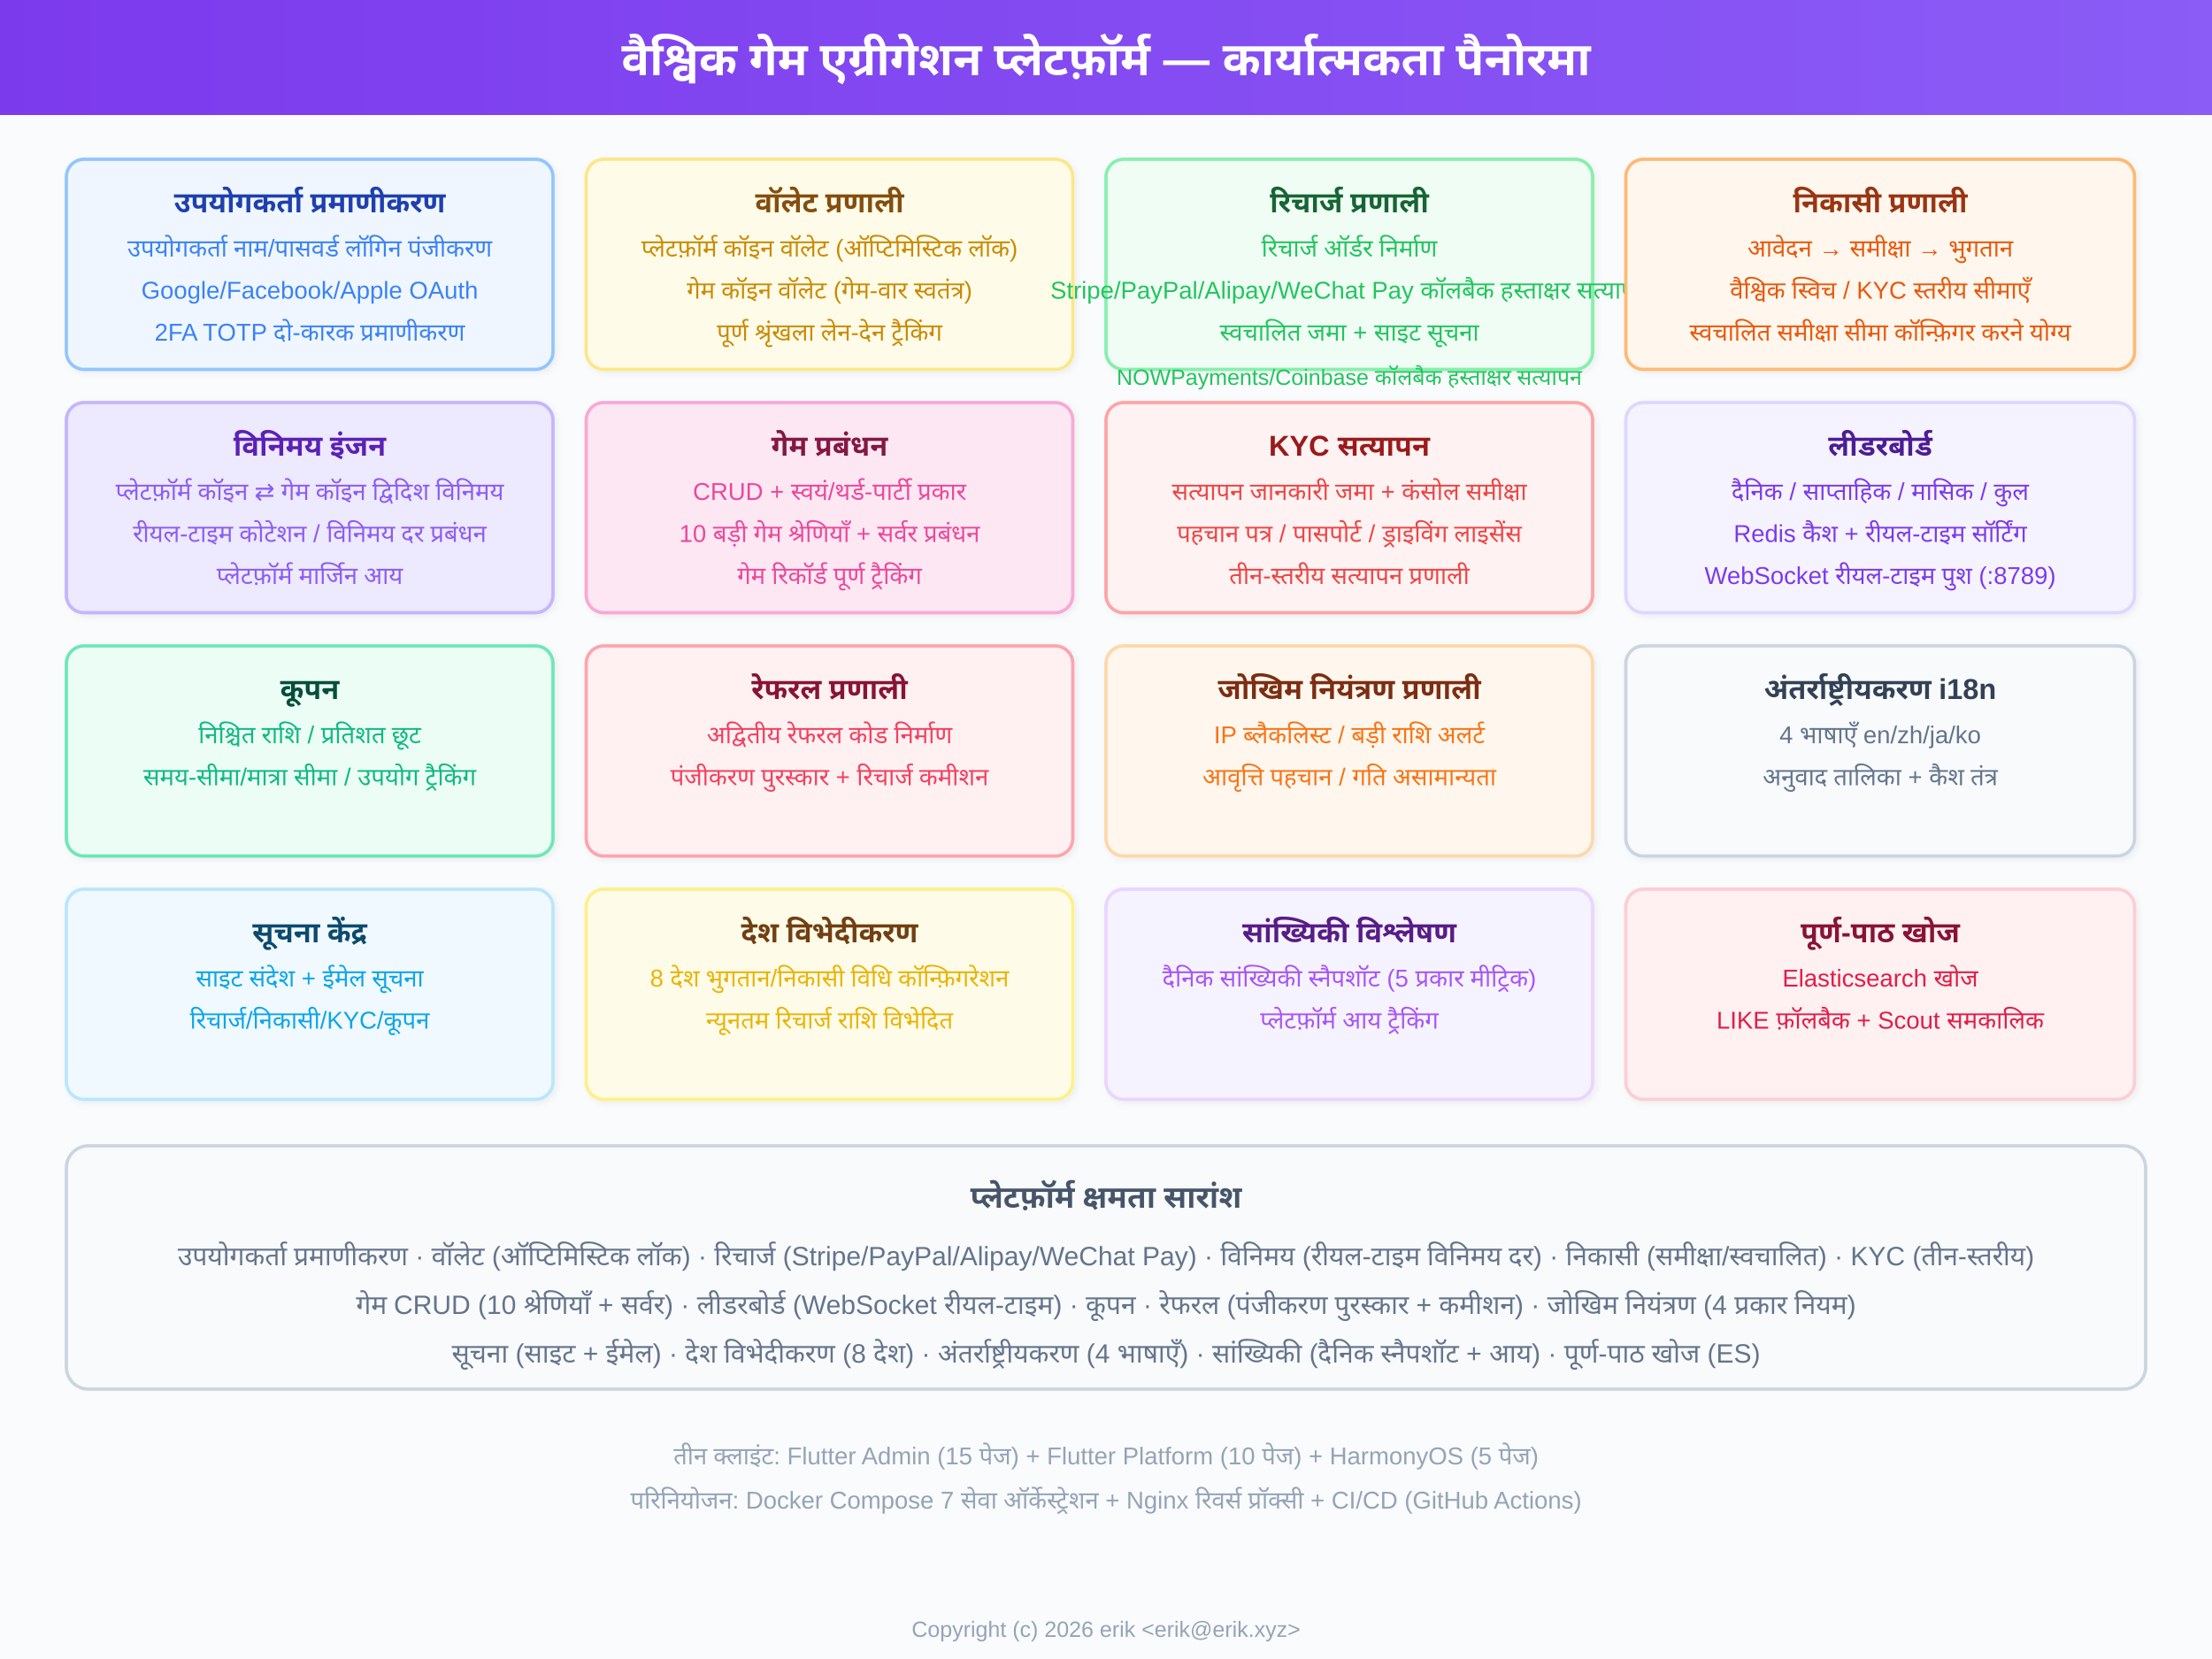
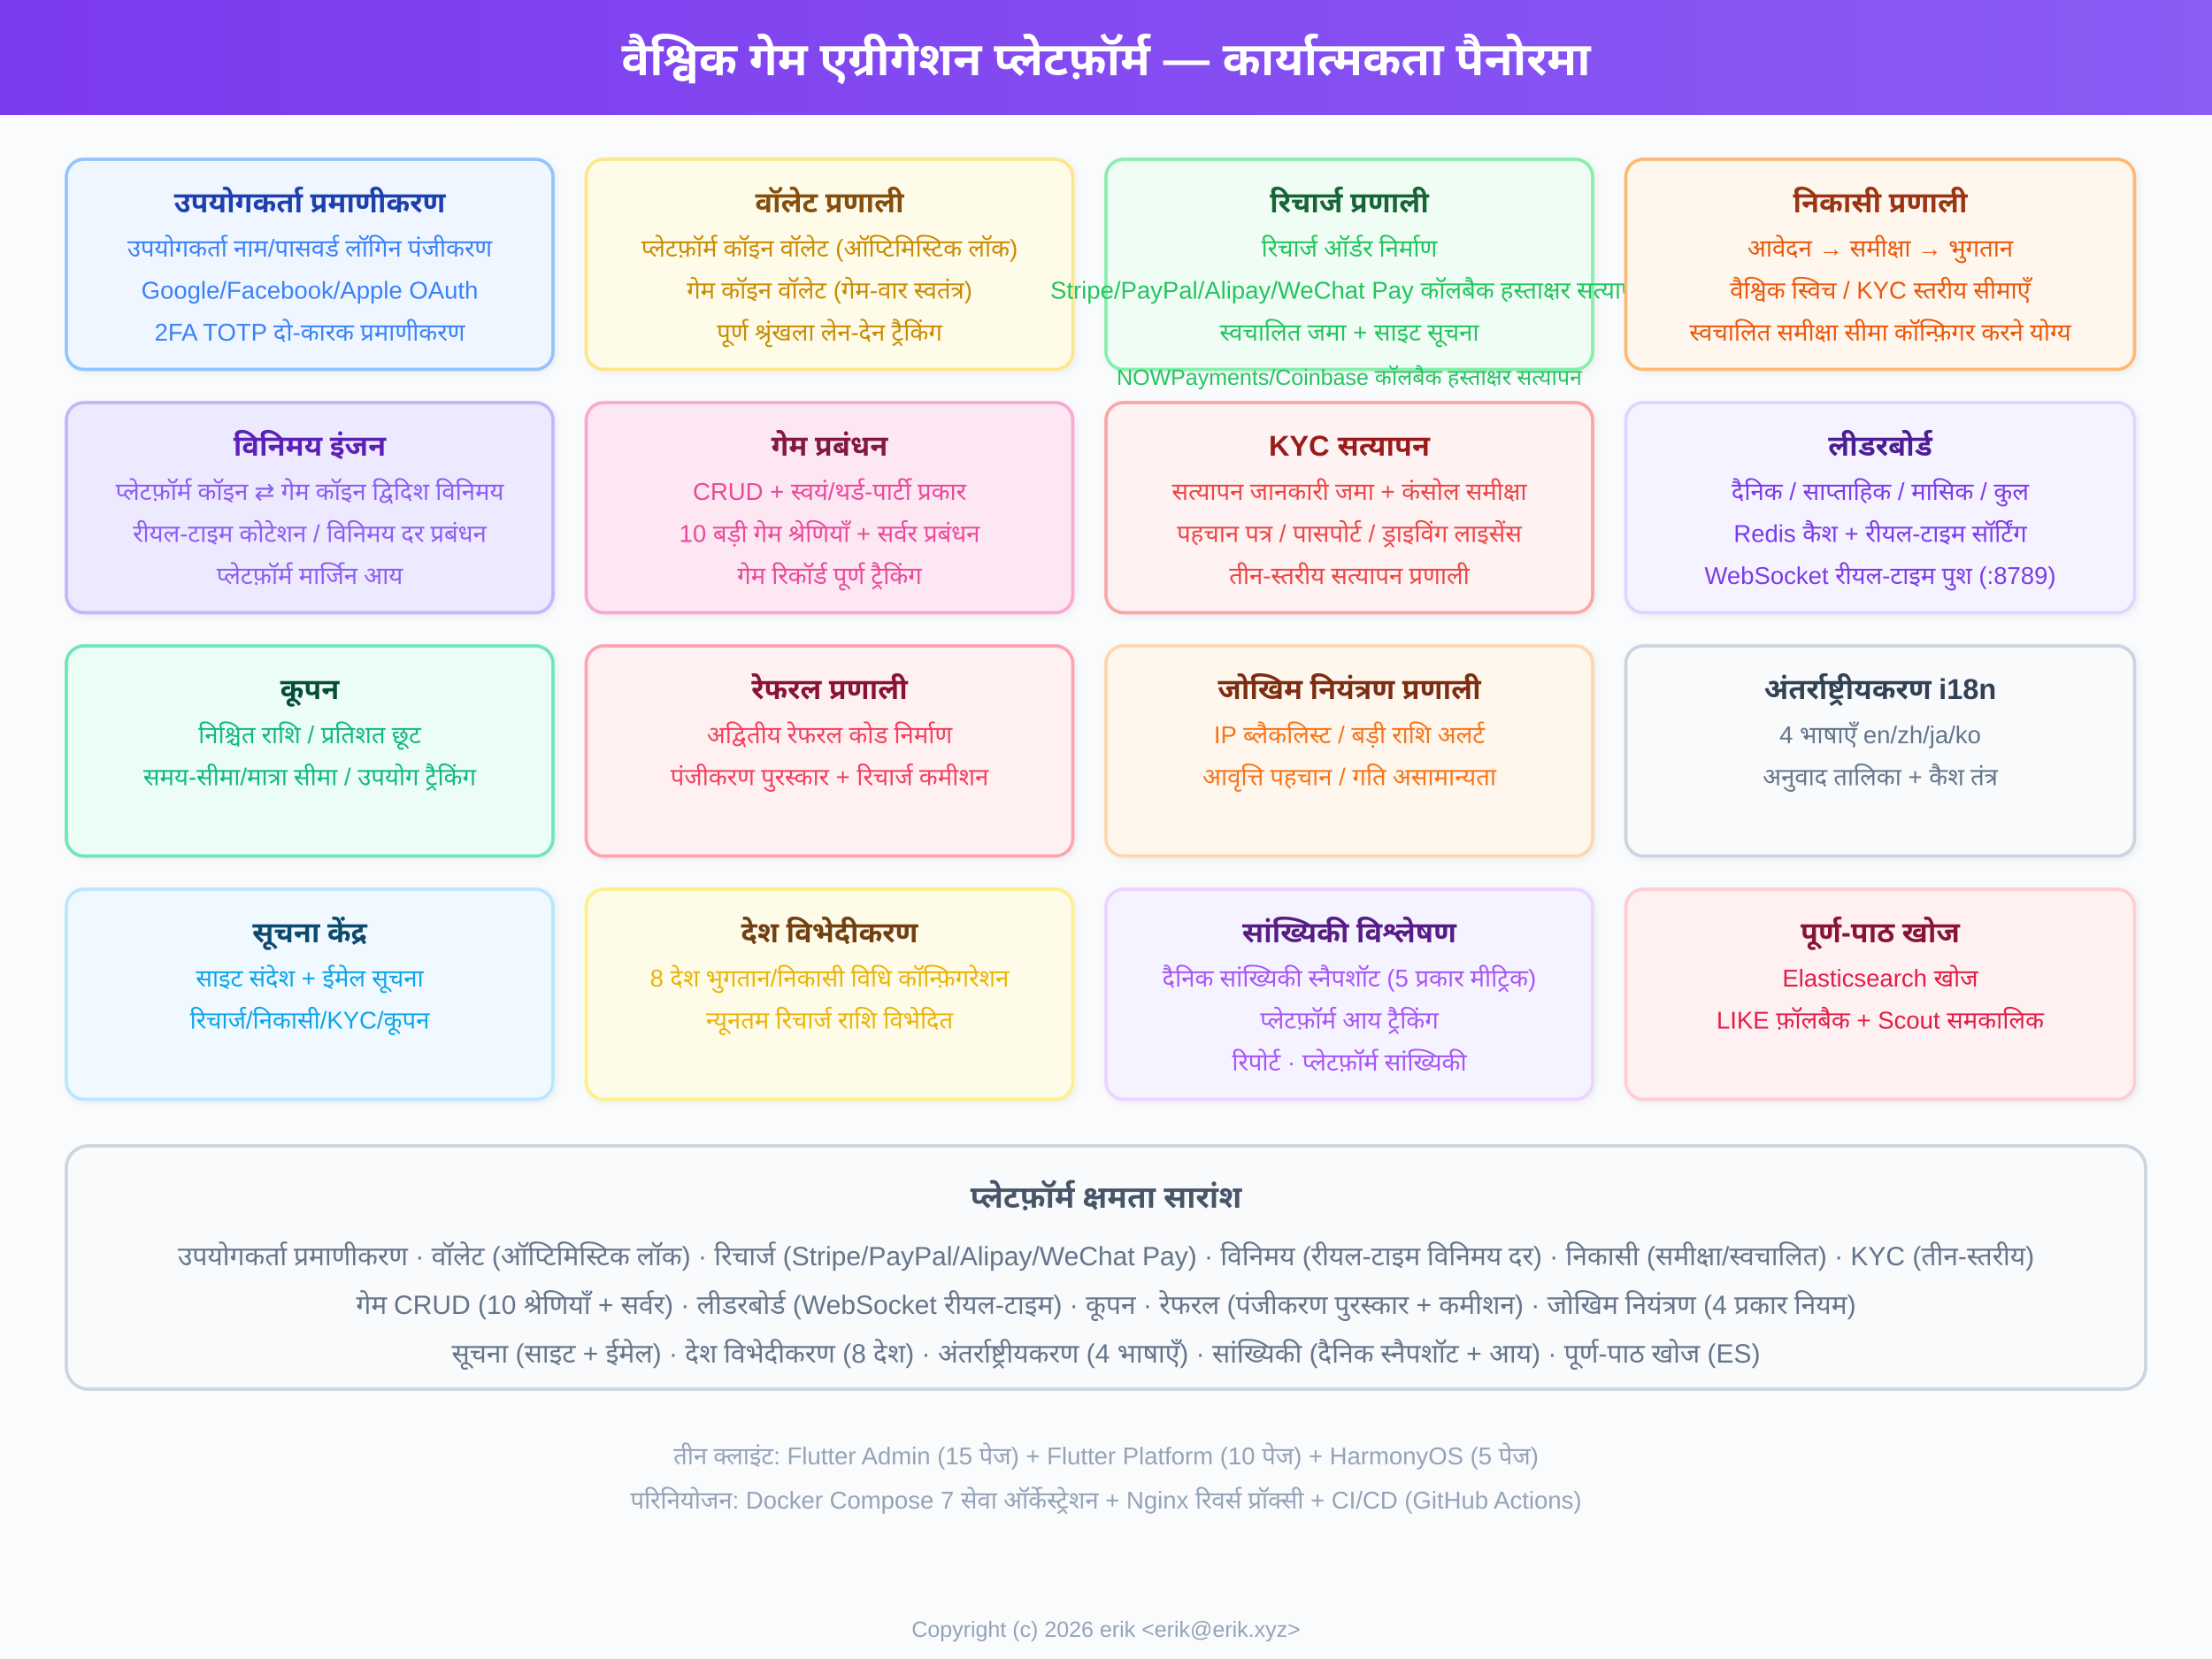
<svg xmlns="http://www.w3.org/2000/svg" viewBox="0 0 1000 750" font-family="Arial, 'Noto Sans SC', 'Noto Sans Devanagari', sans-serif">
  <defs>
    <linearGradient id="hd" x1="0" y1="0" x2="1" y2="0">
      <stop offset="0%" stop-color="#7c3aed" />
      <stop offset="100%" stop-color="#8b5cf6" />
    </linearGradient>
    <filter id="sh">
      <feDropShadow dx="1" dy="1" stdDeviation="1.5" flood-opacity=".06" />
    </filter>
  </defs>
  <rect width="1000" height="750" fill="#fafbfc" />
  <rect x="0" y="0" width="1000" height="52" fill="url(#hd)" />
  <text x="500" y="34" text-anchor="middle" fill="#fff" font-size="21" font-weight="bold">वैश्विक गेम एग्रीगेशन प्लेटफ़ॉर्म — कार्यात्मकता पैनोरमा</text>
  <rect x="30" y="72" width="220" height="95" rx="8" fill="#eff6ff" stroke="#93c5fd" stroke-width="1.5" filter="url(#sh)" />
  <text x="140" y="96" text-anchor="middle" fill="#1e40af" font-size="13" font-weight="bold">उपयोगकर्ता प्रमाणीकरण</text>
  <text x="140" y="116" text-anchor="middle" fill="#3b82f6" font-size="11">उपयोगकर्ता नाम/पासवर्ड लॉगिन पंजीकरण</text>
  <text x="140" y="135" text-anchor="middle" fill="#3b82f6" font-size="11">Google/Facebook/Apple OAuth</text>
  <text x="140" y="154" text-anchor="middle" fill="#3b82f6" font-size="11">2FA TOTP दो-कारक प्रमाणीकरण</text>
  <rect x="265" y="72" width="220" height="95" rx="8" fill="#fefce8" stroke="#fde68a" stroke-width="1.5" filter="url(#sh)" />
  <text x="375" y="96" text-anchor="middle" fill="#854d0e" font-size="13" font-weight="bold">वॉलेट प्रणाली</text>
  <text x="375" y="116" text-anchor="middle" fill="#ca8a04" font-size="11">प्लेटफ़ॉर्म कॉइन वॉलेट (ऑप्टिमिस्टिक लॉक)</text>
  <text x="375" y="135" text-anchor="middle" fill="#ca8a04" font-size="11">गेम कॉइन वॉलेट (गेम-वार स्वतंत्र)</text>
  <text x="375" y="154" text-anchor="middle" fill="#ca8a04" font-size="11">पूर्ण श्रृंखला लेन-देन ट्रैकिंग</text>
  <rect x="500" y="72" width="220" height="95" rx="8" fill="#f0fdf4" stroke="#86efac" stroke-width="1.5" filter="url(#sh)" />
  <text x="610" y="96" text-anchor="middle" fill="#166534" font-size="13" font-weight="bold">रिचार्ज प्रणाली</text>
  <text x="610" y="116" text-anchor="middle" fill="#22c55e" font-size="11">रिचार्ज ऑर्डर निर्माण</text>
  <text x="610" y="135" text-anchor="middle" fill="#22c55e" font-size="11">Stripe/PayPal/Alipay/WeChat Pay कॉलबैक हस्ताक्षर सत्यापन</text>
  <text x="610" y="174" text-anchor="middle" fill="#22c55e" font-size="10">NOWPayments/Coinbase कॉलबैक हस्ताक्षर सत्यापन</text>
  <text x="610" y="154" text-anchor="middle" fill="#22c55e" font-size="11">स्वचालित जमा + साइट सूचना</text>
  <rect x="735" y="72" width="230" height="95" rx="8" fill="#fff7ed" stroke="#fdba74" stroke-width="1.5" filter="url(#sh)" />
  <text x="850" y="96" text-anchor="middle" fill="#9a3412" font-size="13" font-weight="bold">निकासी प्रणाली</text>
  <text x="850" y="116" text-anchor="middle" fill="#ea580c" font-size="11">आवेदन → समीक्षा → भुगतान</text>
  <text x="850" y="135" text-anchor="middle" fill="#ea580c" font-size="11">वैश्विक स्विच / KYC स्तरीय सीमाएँ</text>
  <text x="850" y="154" text-anchor="middle" fill="#ea580c" font-size="11">स्वचालित समीक्षा सीमा कॉन्फ़िगर करने योग्य</text>
  <rect x="30" y="182" width="220" height="95" rx="8" fill="#ede9fe" stroke="#c4b5fd" stroke-width="1.5" filter="url(#sh)" />
  <text x="140" y="206" text-anchor="middle" fill="#5b21b6" font-size="13" font-weight="bold">विनिमय इंजन</text>
  <text x="140" y="226" text-anchor="middle" fill="#8b5cf6" font-size="11">प्लेटफ़ॉर्म कॉइन ⇄ गेम कॉइन द्विदिश विनिमय</text>
  <text x="140" y="245" text-anchor="middle" fill="#8b5cf6" font-size="11">रीयल-टाइम कोटेशन / विनिमय दर प्रबंधन</text>
  <text x="140" y="264" text-anchor="middle" fill="#8b5cf6" font-size="11">प्लेटफ़ॉर्म मार्जिन आय</text>
  <rect x="265" y="182" width="220" height="95" rx="8" fill="#fce7f3" stroke="#f9a8d4" stroke-width="1.5" filter="url(#sh)" />
  <text x="375" y="206" text-anchor="middle" fill="#831843" font-size="13" font-weight="bold">गेम प्रबंधन</text>
  <text x="375" y="226" text-anchor="middle" fill="#ec4899" font-size="11">CRUD + स्वयं/थर्ड-पार्टी प्रकार</text>
  <text x="375" y="245" text-anchor="middle" fill="#ec4899" font-size="11">10 बड़ी गेम श्रेणियाँ + सर्वर प्रबंधन</text>
  <text x="375" y="264" text-anchor="middle" fill="#ec4899" font-size="11">गेम रिकॉर्ड पूर्ण ट्रैकिंग</text>
  <rect x="500" y="182" width="220" height="95" rx="8" fill="#fef2f2" stroke="#fca5a5" stroke-width="1.5" filter="url(#sh)" />
  <text x="610" y="206" text-anchor="middle" fill="#991b1b" font-size="13" font-weight="bold">KYC सत्यापन</text>
  <text x="610" y="226" text-anchor="middle" fill="#ef4444" font-size="11">सत्यापन जानकारी जमा + कंसोल समीक्षा</text>
  <text x="610" y="245" text-anchor="middle" fill="#ef4444" font-size="11">पहचान पत्र / पासपोर्ट / ड्राइविंग लाइसेंस</text>
  <text x="610" y="264" text-anchor="middle" fill="#ef4444" font-size="11">तीन-स्तरीय सत्यापन प्रणाली</text>
  <rect x="735" y="182" width="230" height="95" rx="8" fill="#f5f3ff" stroke="#ddd6fe" stroke-width="1.5" filter="url(#sh)" />
  <text x="850" y="206" text-anchor="middle" fill="#4c1d95" font-size="13" font-weight="bold">लीडरबोर्ड</text>
  <text x="850" y="226" text-anchor="middle" fill="#7c3aed" font-size="11">दैनिक / साप्ताहिक / मासिक / कुल</text>
  <text x="850" y="245" text-anchor="middle" fill="#7c3aed" font-size="11">Redis कैश + रीयल-टाइम सॉर्टिंग</text>
  <text x="850" y="264" text-anchor="middle" fill="#7c3aed" font-size="11">WebSocket रीयल-टाइम पुश (:8789)</text>
  <rect x="30" y="292" width="220" height="95" rx="8" fill="#ecfdf5" stroke="#6ee7b7" stroke-width="1.5" filter="url(#sh)" />
  <text x="140" y="316" text-anchor="middle" fill="#064e3b" font-size="13" font-weight="bold">कूपन</text>
  <text x="140" y="336" text-anchor="middle" fill="#10b981" font-size="11">निश्चित राशि / प्रतिशत छूट</text>
  <text x="140" y="355" text-anchor="middle" fill="#10b981" font-size="11">समय-सीमा/मात्रा सीमा / उपयोग ट्रैकिंग</text>
  <rect x="265" y="292" width="220" height="95" rx="8" fill="#fff1f2" stroke="#fda4af" stroke-width="1.5" filter="url(#sh)" />
  <text x="375" y="316" text-anchor="middle" fill="#881337" font-size="13" font-weight="bold">रेफरल प्रणाली</text>
  <text x="375" y="336" text-anchor="middle" fill="#f43f5e" font-size="11">अद्वितीय रेफरल कोड निर्माण</text>
  <text x="375" y="355" text-anchor="middle" fill="#f43f5e" font-size="11">पंजीकरण पुरस्कार + रिचार्ज कमीशन</text>
  <rect x="500" y="292" width="220" height="95" rx="8" fill="#fff7ed" stroke="#fed7aa" stroke-width="1.5" filter="url(#sh)" />
  <text x="610" y="316" text-anchor="middle" fill="#7c2d12" font-size="13" font-weight="bold">जोखिम नियंत्रण प्रणाली</text>
  <text x="610" y="336" text-anchor="middle" fill="#f97316" font-size="11">IP ब्लैकलिस्ट / बड़ी राशि अलर्ट</text>
  <text x="610" y="355" text-anchor="middle" fill="#f97316" font-size="11">आवृत्ति पहचान / गति असामान्यता</text>
  <rect x="735" y="292" width="230" height="95" rx="8" fill="#f8fafc" stroke="#cbd5e1" stroke-width="1.5" filter="url(#sh)" />
  <text x="850" y="316" text-anchor="middle" fill="#334155" font-size="13" font-weight="bold">अंतर्राष्ट्रीयकरण i18n</text>
  <text x="850" y="336" text-anchor="middle" fill="#64748b" font-size="11">4 भाषाएँ en/zh/ja/ko</text>
  <text x="850" y="355" text-anchor="middle" fill="#64748b" font-size="11">अनुवाद तालिका + कैश तंत्र</text>
  <rect x="30" y="402" width="220" height="95" rx="8" fill="#f0f9ff" stroke="#bae6fd" stroke-width="1.5" filter="url(#sh)" />
  <text x="140" y="426" text-anchor="middle" fill="#0c4a6e" font-size="13" font-weight="bold">सूचना केंद्र</text>
  <text x="140" y="446" text-anchor="middle" fill="#0ea5e9" font-size="11">साइट संदेश + ईमेल सूचना</text>
  <text x="140" y="465" text-anchor="middle" fill="#0ea5e9" font-size="11">रिचार्ज/निकासी/KYC/कूपन</text>
  <rect x="265" y="402" width="220" height="95" rx="8" fill="#fefce8" stroke="#fef08a" stroke-width="1.5" filter="url(#sh)" />
  <text x="375" y="426" text-anchor="middle" fill="#713f12" font-size="13" font-weight="bold">देश विभेदीकरण</text>
  <text x="375" y="446" text-anchor="middle" fill="#eab308" font-size="11">8 देश भुगतान/निकासी विधि कॉन्फ़िगरेशन</text>
  <text x="375" y="465" text-anchor="middle" fill="#eab308" font-size="11">न्यूनतम रिचार्ज राशि विभेदित</text>
  <rect x="500" y="402" width="220" height="95" rx="8" fill="#f5f3ff" stroke="#e9d5ff" stroke-width="1.5" filter="url(#sh)" />
  <text x="610" y="426" text-anchor="middle" fill="#581c87" font-size="13" font-weight="bold">सांख्यिकी विश्लेषण</text>
  <text x="610" y="446" text-anchor="middle" fill="#a855f7" font-size="11">दैनिक सांख्यिकी स्नैपशॉट (5 प्रकार मीट्रिक)</text>
  <text x="610" y="465" text-anchor="middle" fill="#a855f7" font-size="11">प्लेटफ़ॉर्म आय ट्रैकिंग</text>
+   <text x="610" y="484" text-anchor="middle" fill="#a855f7" font-size="11">रिपोर्ट · प्लेटफ़ॉर्म सांख्यिकी</text>
  <rect x="735" y="402" width="230" height="95" rx="8" fill="#fff1f2" stroke="#fecdd3" stroke-width="1.5" filter="url(#sh)" />
  <text x="850" y="426" text-anchor="middle" fill="#881337" font-size="13" font-weight="bold">पूर्ण-पाठ खोज</text>
  <text x="850" y="446" text-anchor="middle" fill="#e11d48" font-size="11">Elasticsearch खोज</text>
  <text x="850" y="465" text-anchor="middle" fill="#e11d48" font-size="11">LIKE फ़ॉलबैक + Scout समकालिक</text>
  <rect x="30" y="518" width="940" height="110" rx="10" fill="#f8fafc" stroke="#cbd5e1" stroke-width="1.5" />
  <text x="500" y="546" text-anchor="middle" fill="#475569" font-size="14" font-weight="bold">प्लेटफ़ॉर्म क्षमता सारांश</text>
  <text x="500" y="572" text-anchor="middle" fill="#64748b" font-size="12">उपयोगकर्ता प्रमाणीकरण · वॉलेट (ऑप्टिमिस्टिक लॉक) · रिचार्ज (Stripe/PayPal/Alipay/WeChat Pay) · विनिमय (रीयल-टाइम विनिमय दर) · निकासी (समीक्षा/स्वचालित) · KYC (तीन-स्तरीय)</text>
  <text x="500" y="594" text-anchor="middle" fill="#64748b" font-size="12">गेम CRUD (10 श्रेणियाँ + सर्वर) · लीडरबोर्ड (WebSocket रीयल-टाइम) · कूपन · रेफरल (पंजीकरण पुरस्कार + कमीशन) · जोखिम नियंत्रण (4 प्रकार नियम)</text>
  <text x="500" y="616" text-anchor="middle" fill="#64748b" font-size="12">सूचना (साइट + ईमेल) · देश विभेदीकरण (8 देश) · अंतर्राष्ट्रीयकरण (4 भाषाएँ) · सांख्यिकी (दैनिक स्नैपशॉट + आय) · पूर्ण-पाठ खोज (ES)</text>
  <text x="500" y="662" text-anchor="middle" fill="#94a3b8" font-size="11">तीन क्लाइंट: Flutter Admin (15 पेज) + Flutter Platform (10 पेज) + HarmonyOS (5 पेज)</text>
  <text x="500" y="682" text-anchor="middle" fill="#94a3b8" font-size="11">परिनियोजन: Docker Compose 7 सेवा ऑर्केस्ट्रेशन + Nginx रिवर्स प्रॉक्सी + CI/CD (GitHub Actions)</text>
  <text x="500" y="740" text-anchor="middle" fill="#94a3b8" font-size="10">Copyright (c) 2026 erik &lt;erik@erik.xyz&gt;</text>
</svg>
